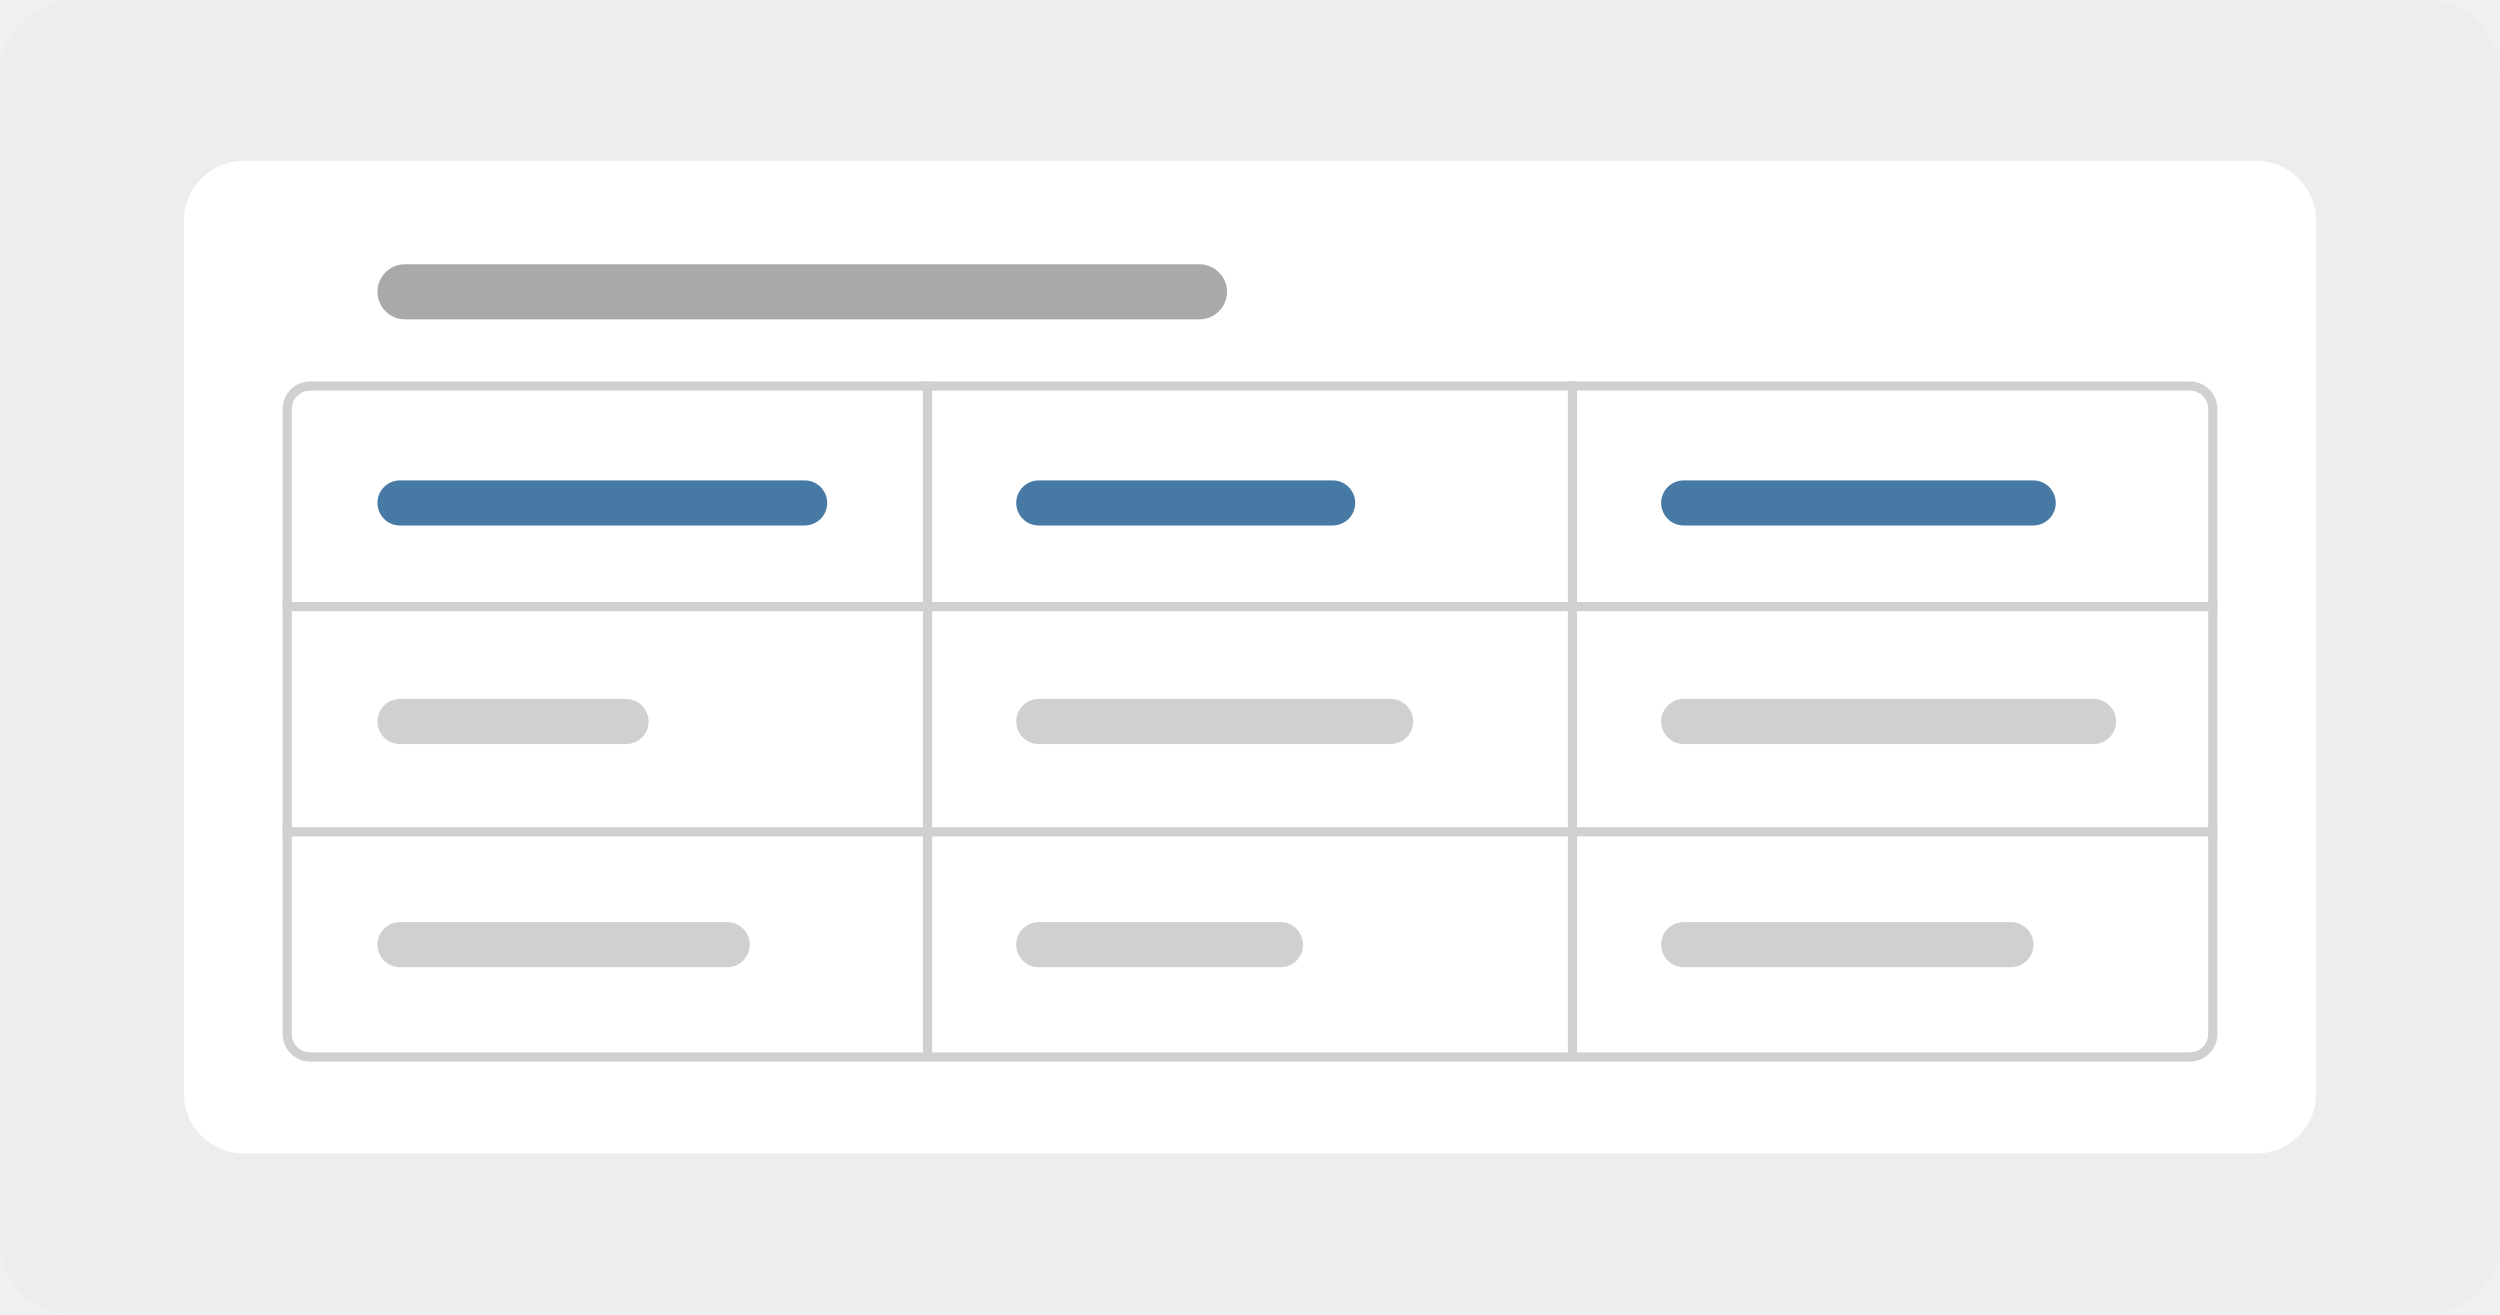
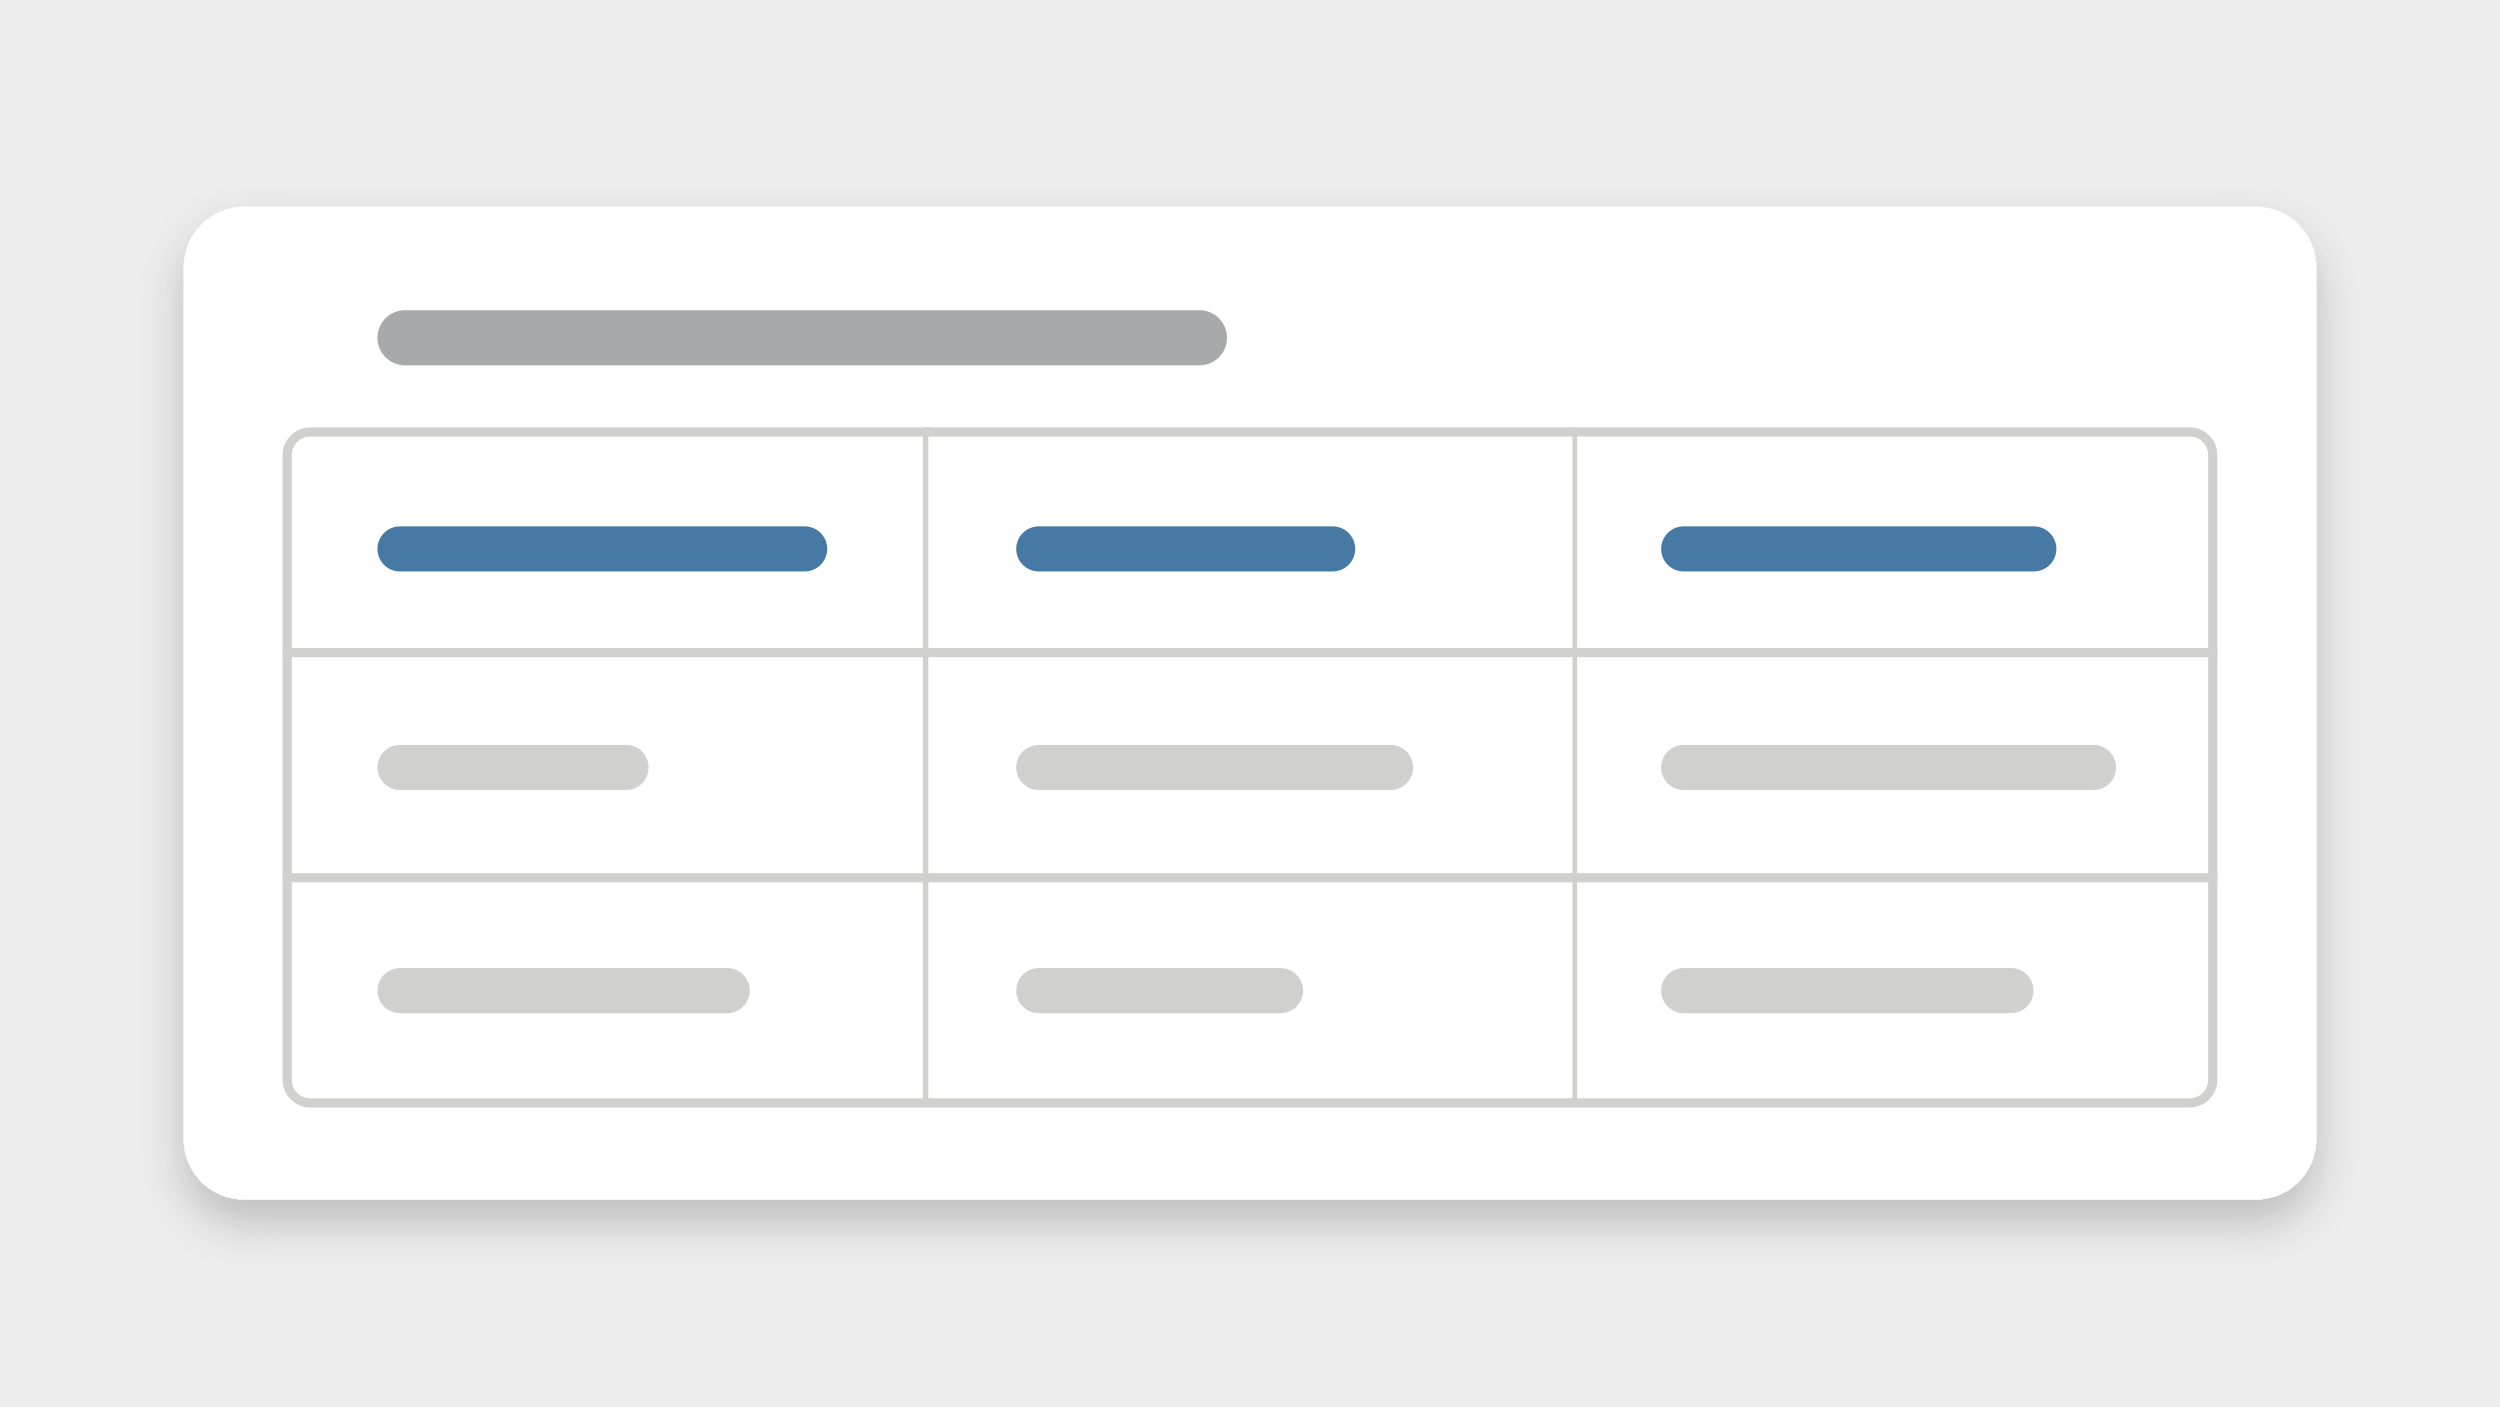
- <svg xmlns="http://www.w3.org/2000/svg" width="272" height="143" fill="none" viewBox="0 0 272 143">
-   <rect width="272" height="143" fill="#ededed" rx="8" />
-   <rect width="232" height="108" x="20" y="17.5" fill="#fff" rx="6.544" />
-   <path stroke="#d0d0ce" d="M100.917 41.5V115m70.166-73.5V115" />
-   <path fill="#a7a9ab" d="M41.065 31.749a3 3 0 0 1 3-3H130.5a3 3 0 1 1 0 6H44.065a3 3 0 0 1-3-3" />
-   <path fill="#467aa5" d="M41.065 54.72a2.454 2.454 0 0 1 2.455-2.453h44.026a2.454 2.454 0 0 1 0 4.908H43.52a2.454 2.454 0 0 1-2.455-2.454" />
-   <path fill="#d0d0ce" d="M41.065 78.5a2.454 2.454 0 0 1 2.455-2.454h24.59a2.454 2.454 0 0 1 0 4.908H43.52a2.454 2.454 0 0 1-2.455-2.454m0 24.279a2.454 2.454 0 0 1 2.455-2.454h35.603a2.454 2.454 0 0 1 0 4.908H43.52a2.454 2.454 0 0 1-2.455-2.454" />
-   <path fill="#467aa5" d="M180.732 54.72a2.455 2.455 0 0 1 2.455-2.453h38.026a2.454 2.454 0 0 1 0 4.908h-38.026a2.454 2.454 0 0 1-2.455-2.454" />
-   <path fill="#d0d0ce" d="M180.732 78.5a2.454 2.454 0 0 1 2.455-2.454h44.589a2.454 2.454 0 1 1 0 4.908h-44.589a2.455 2.455 0 0 1-2.455-2.454m0 24.279a2.455 2.455 0 0 1 2.455-2.454h35.603a2.454 2.454 0 1 1 0 4.908h-35.603a2.454 2.454 0 0 1-2.455-2.454" />
-   <path fill="#467aa5" d="M110.565 54.72a2.455 2.455 0 0 1 2.455-2.453h31.974a2.454 2.454 0 1 1 0 4.908H113.02a2.454 2.454 0 0 1-2.455-2.454" />
-   <rect width="209.5" height="73" x="31.25" y="42" stroke="#d0d0ce" rx="2.5" />
-   <path fill="#d0d0ce" d="M110.565 78.5a2.454 2.454 0 0 1 2.455-2.454h38.276a2.454 2.454 0 0 1 0 4.908H113.02a2.455 2.455 0 0 1-2.455-2.454m0 24.279a2.455 2.455 0 0 1 2.455-2.454h26.303a2.454 2.454 0 0 1 0 4.908H113.02a2.454 2.454 0 0 1-2.455-2.454" />
-   <path stroke="#d0d0ce" d="M30.75 66h210.5M30.75 90.5h210.5" />
+ <svg xmlns="http://www.w3.org/2000/svg" width="272" height="153" fill="none" viewBox="0 0 272 153">
+   <path fill="#ededed" d="M0 0h272v153H0z" />
+   <g filter="url(#a)">
+     <rect width="232" height="108" x="20" y="22.5" fill="#fff" rx="6.544" />
+     <path stroke="#d0d0ce" d="M100.917 46.5V120M171.083 46.5V120" />
+     <path fill="#fff" d="M101 47h70.083v72.5H101z" />
+     <path fill="#a7a9ab" d="M41.065 36.75a3 3 0 0 1 3-3H130.5a3 3 0 1 1 0 6H44.065a3 3 0 0 1-3-3" />
+     <path fill="#467aa5" d="M41.065 59.721a2.454 2.454 0 0 1 2.455-2.454h44.026a2.454 2.454 0 0 1 0 4.908H43.52a2.454 2.454 0 0 1-2.455-2.454" />
+     <path fill="#d0d0ce" d="M41.065 83.5a2.454 2.454 0 0 1 2.455-2.454h24.59a2.454 2.454 0 0 1 0 4.908H43.52a2.454 2.454 0 0 1-2.455-2.454M41.065 107.779a2.454 2.454 0 0 1 2.455-2.454h35.603a2.454 2.454 0 0 1 0 4.908H43.52a2.454 2.454 0 0 1-2.455-2.454" />
+     <path fill="#467aa5" d="M180.732 59.721a2.454 2.454 0 0 1 2.454-2.454h38.026a2.455 2.455 0 1 1 0 4.908h-38.026a2.454 2.454 0 0 1-2.454-2.454" />
+     <path fill="#d0d0ce" d="M180.732 83.5a2.454 2.454 0 0 1 2.454-2.454h44.59a2.454 2.454 0 0 1 0 4.908h-44.59a2.454 2.454 0 0 1-2.454-2.454M180.732 107.779a2.454 2.454 0 0 1 2.454-2.454h35.604a2.454 2.454 0 0 1 0 4.908h-35.604a2.454 2.454 0 0 1-2.454-2.454" />
+     <path fill="#467aa5" d="M110.565 59.721a2.455 2.455 0 0 1 2.455-2.454h31.974a2.454 2.454 0 1 1 0 4.908H113.02a2.454 2.454 0 0 1-2.455-2.454" />
+     <path stroke="#d0d0ce" d="M33.75 47h204.5a2.5 2.5 0 0 1 2.5 2.5v68a2.5 2.5 0 0 1-2.5 2.5H33.75a2.5 2.5 0 0 1-2.5-2.5v-68a2.5 2.5 0 0 1 2.5-2.5Z" />
+     <path fill="#d0d0ce" d="M110.565 83.5a2.454 2.454 0 0 1 2.455-2.454h38.276a2.454 2.454 0 0 1 0 4.908H113.02a2.455 2.455 0 0 1-2.455-2.454M110.565 107.779a2.455 2.455 0 0 1 2.455-2.454h26.303a2.454 2.454 0 0 1 0 4.908H113.02a2.455 2.455 0 0 1-2.455-2.454" />
+     <path stroke="#d0d0ce" d="M30.75 71h210.5M30.75 95.5h210.5" />
+   </g>
+   <defs>
+     <filter id="a" width="242" height="118" x="15" y="20.02" color-interpolation-filters="sRGB" filterUnits="userSpaceOnUse">
+       <feFlood flood-opacity="0" result="BackgroundImageFix" />
+       <feColorMatrix in="SourceAlpha" result="hardAlpha" values="0 0 0 0 0 0 0 0 0 0 0 0 0 0 0 0 0 0 127 0" />
+       <feOffset dy="2.52" />
+       <feGaussianBlur stdDeviation="2.5" />
+       <feComposite in2="hardAlpha" operator="out" />
+       <feColorMatrix values="0 0 0 0 0 0 0 0 0 0 0 0 0 0 0 0 0 0 0.2 0" />
+       <feBlend in2="BackgroundImageFix" result="effect1_dropShadow_10_954" />
+       <feBlend in="SourceGraphic" in2="effect1_dropShadow_10_954" result="shape" />
+     </filter>
+   </defs>
</svg>
